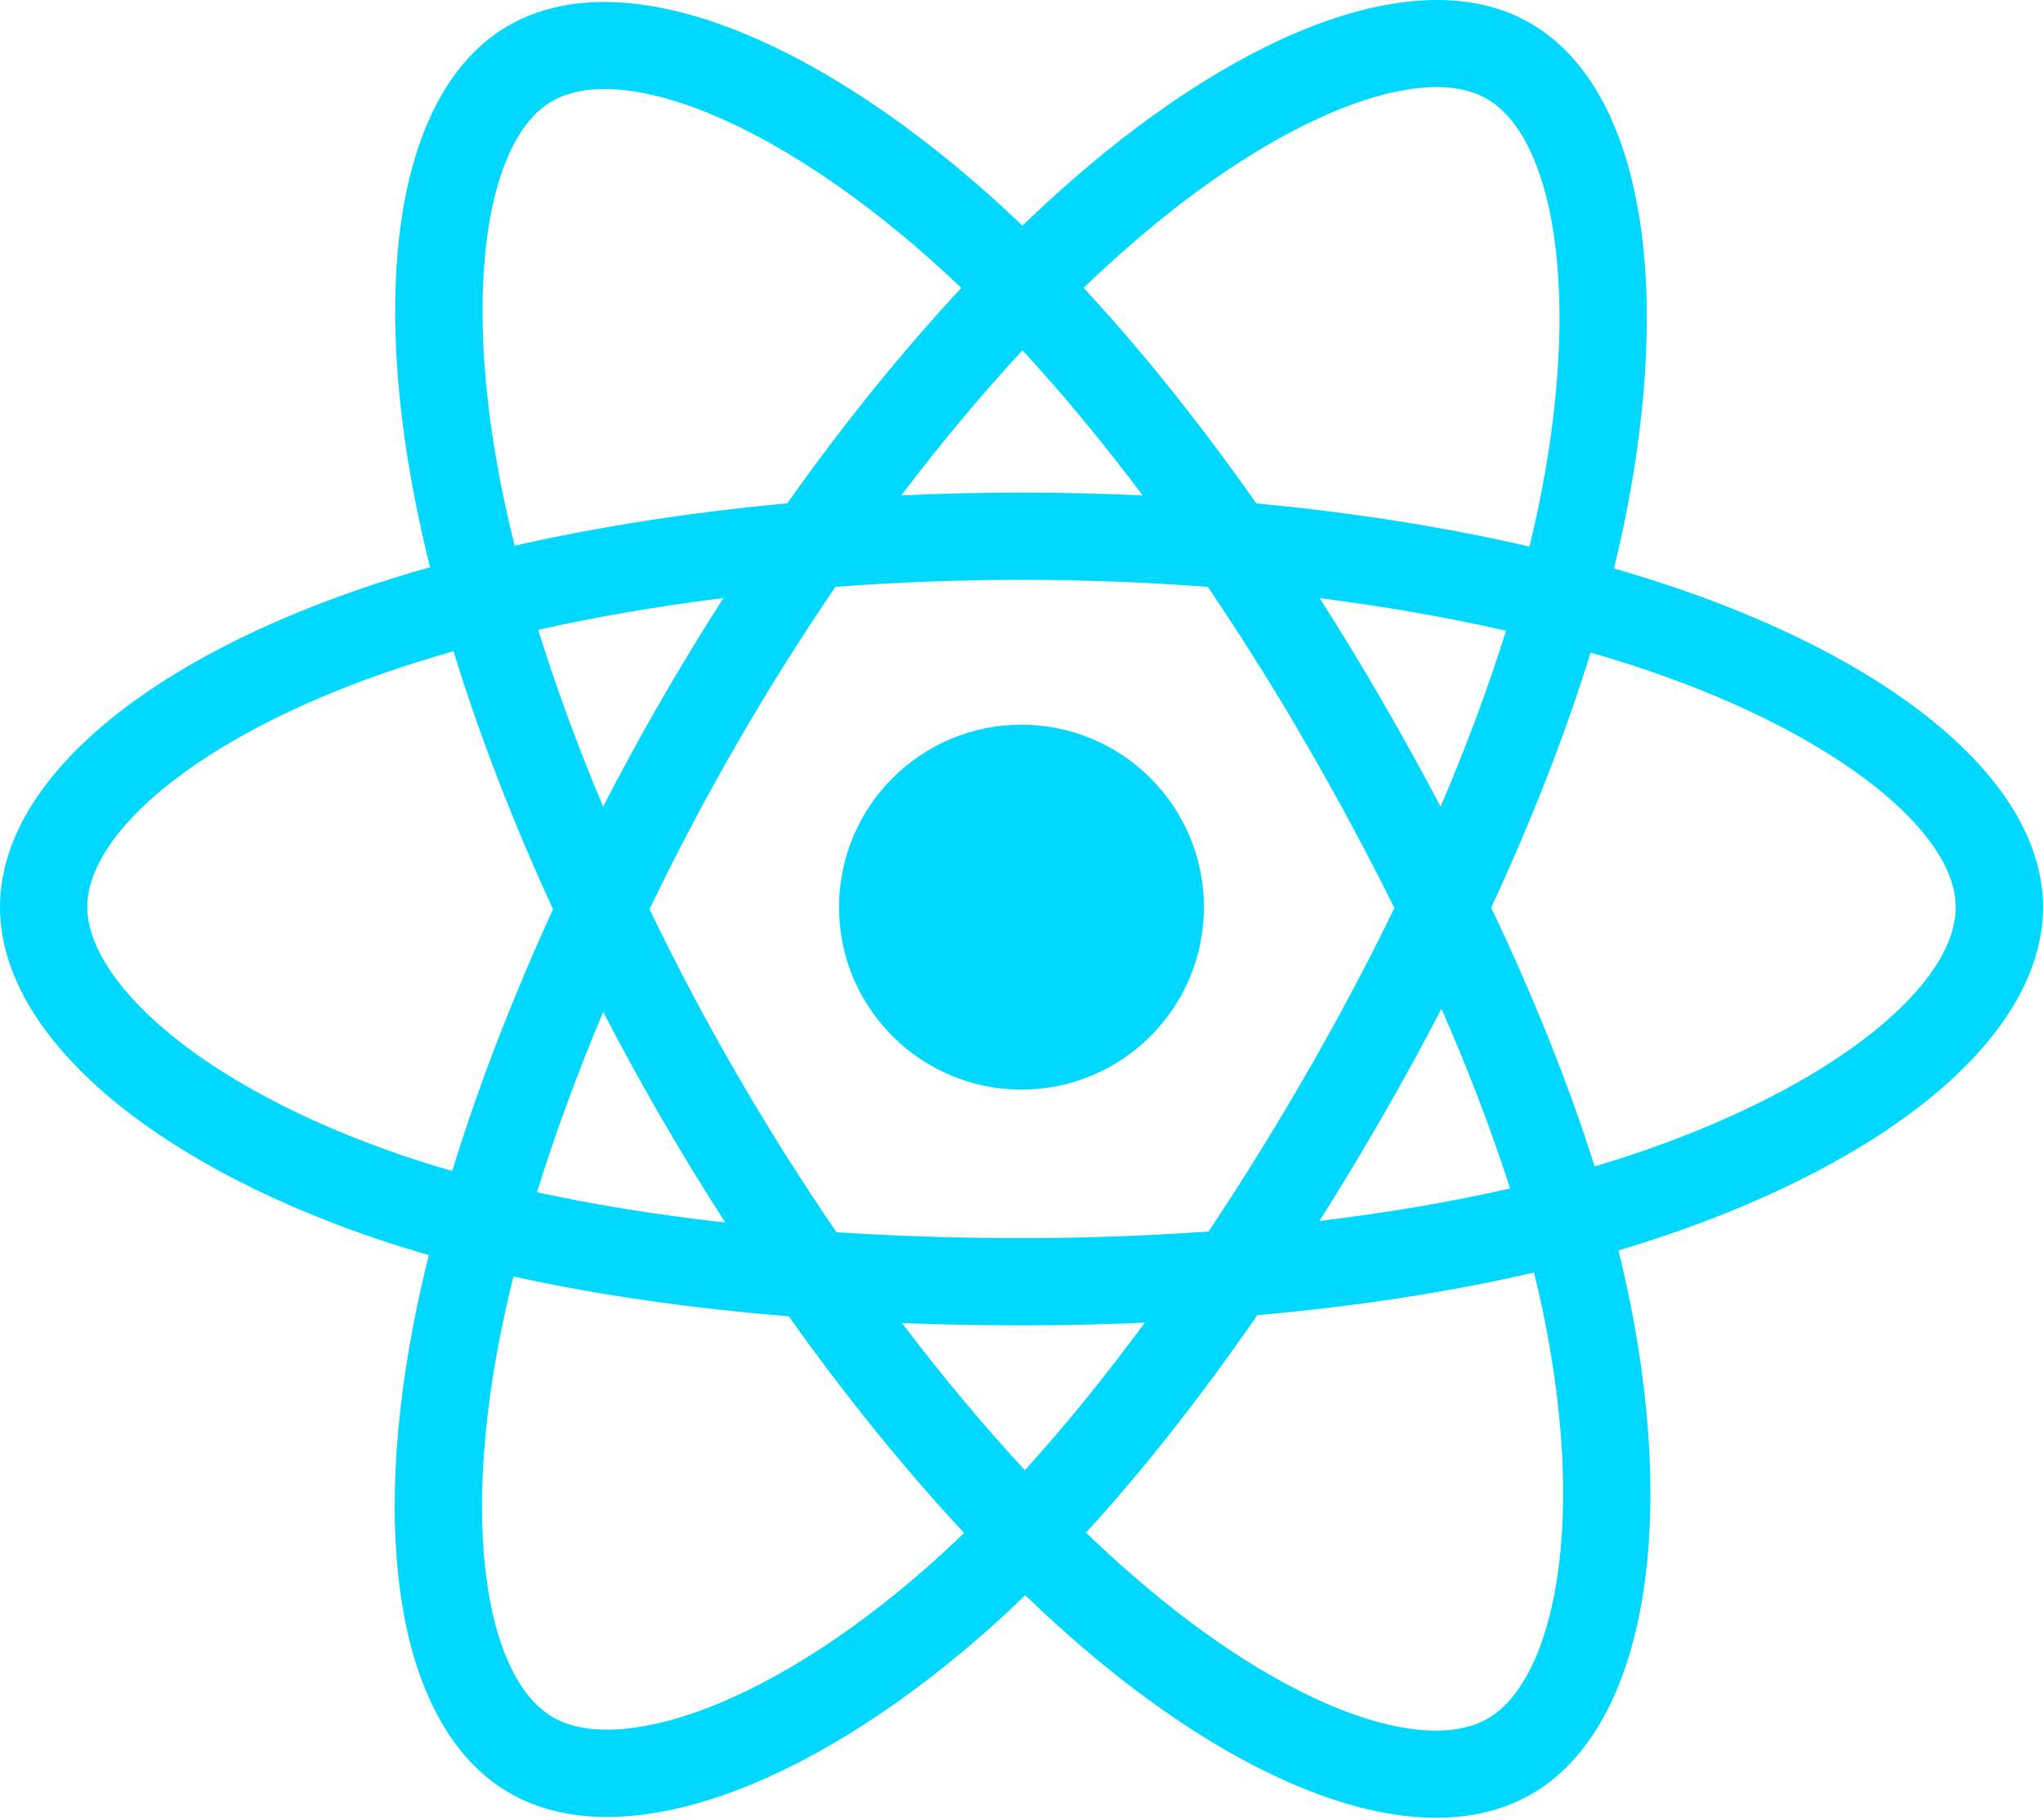
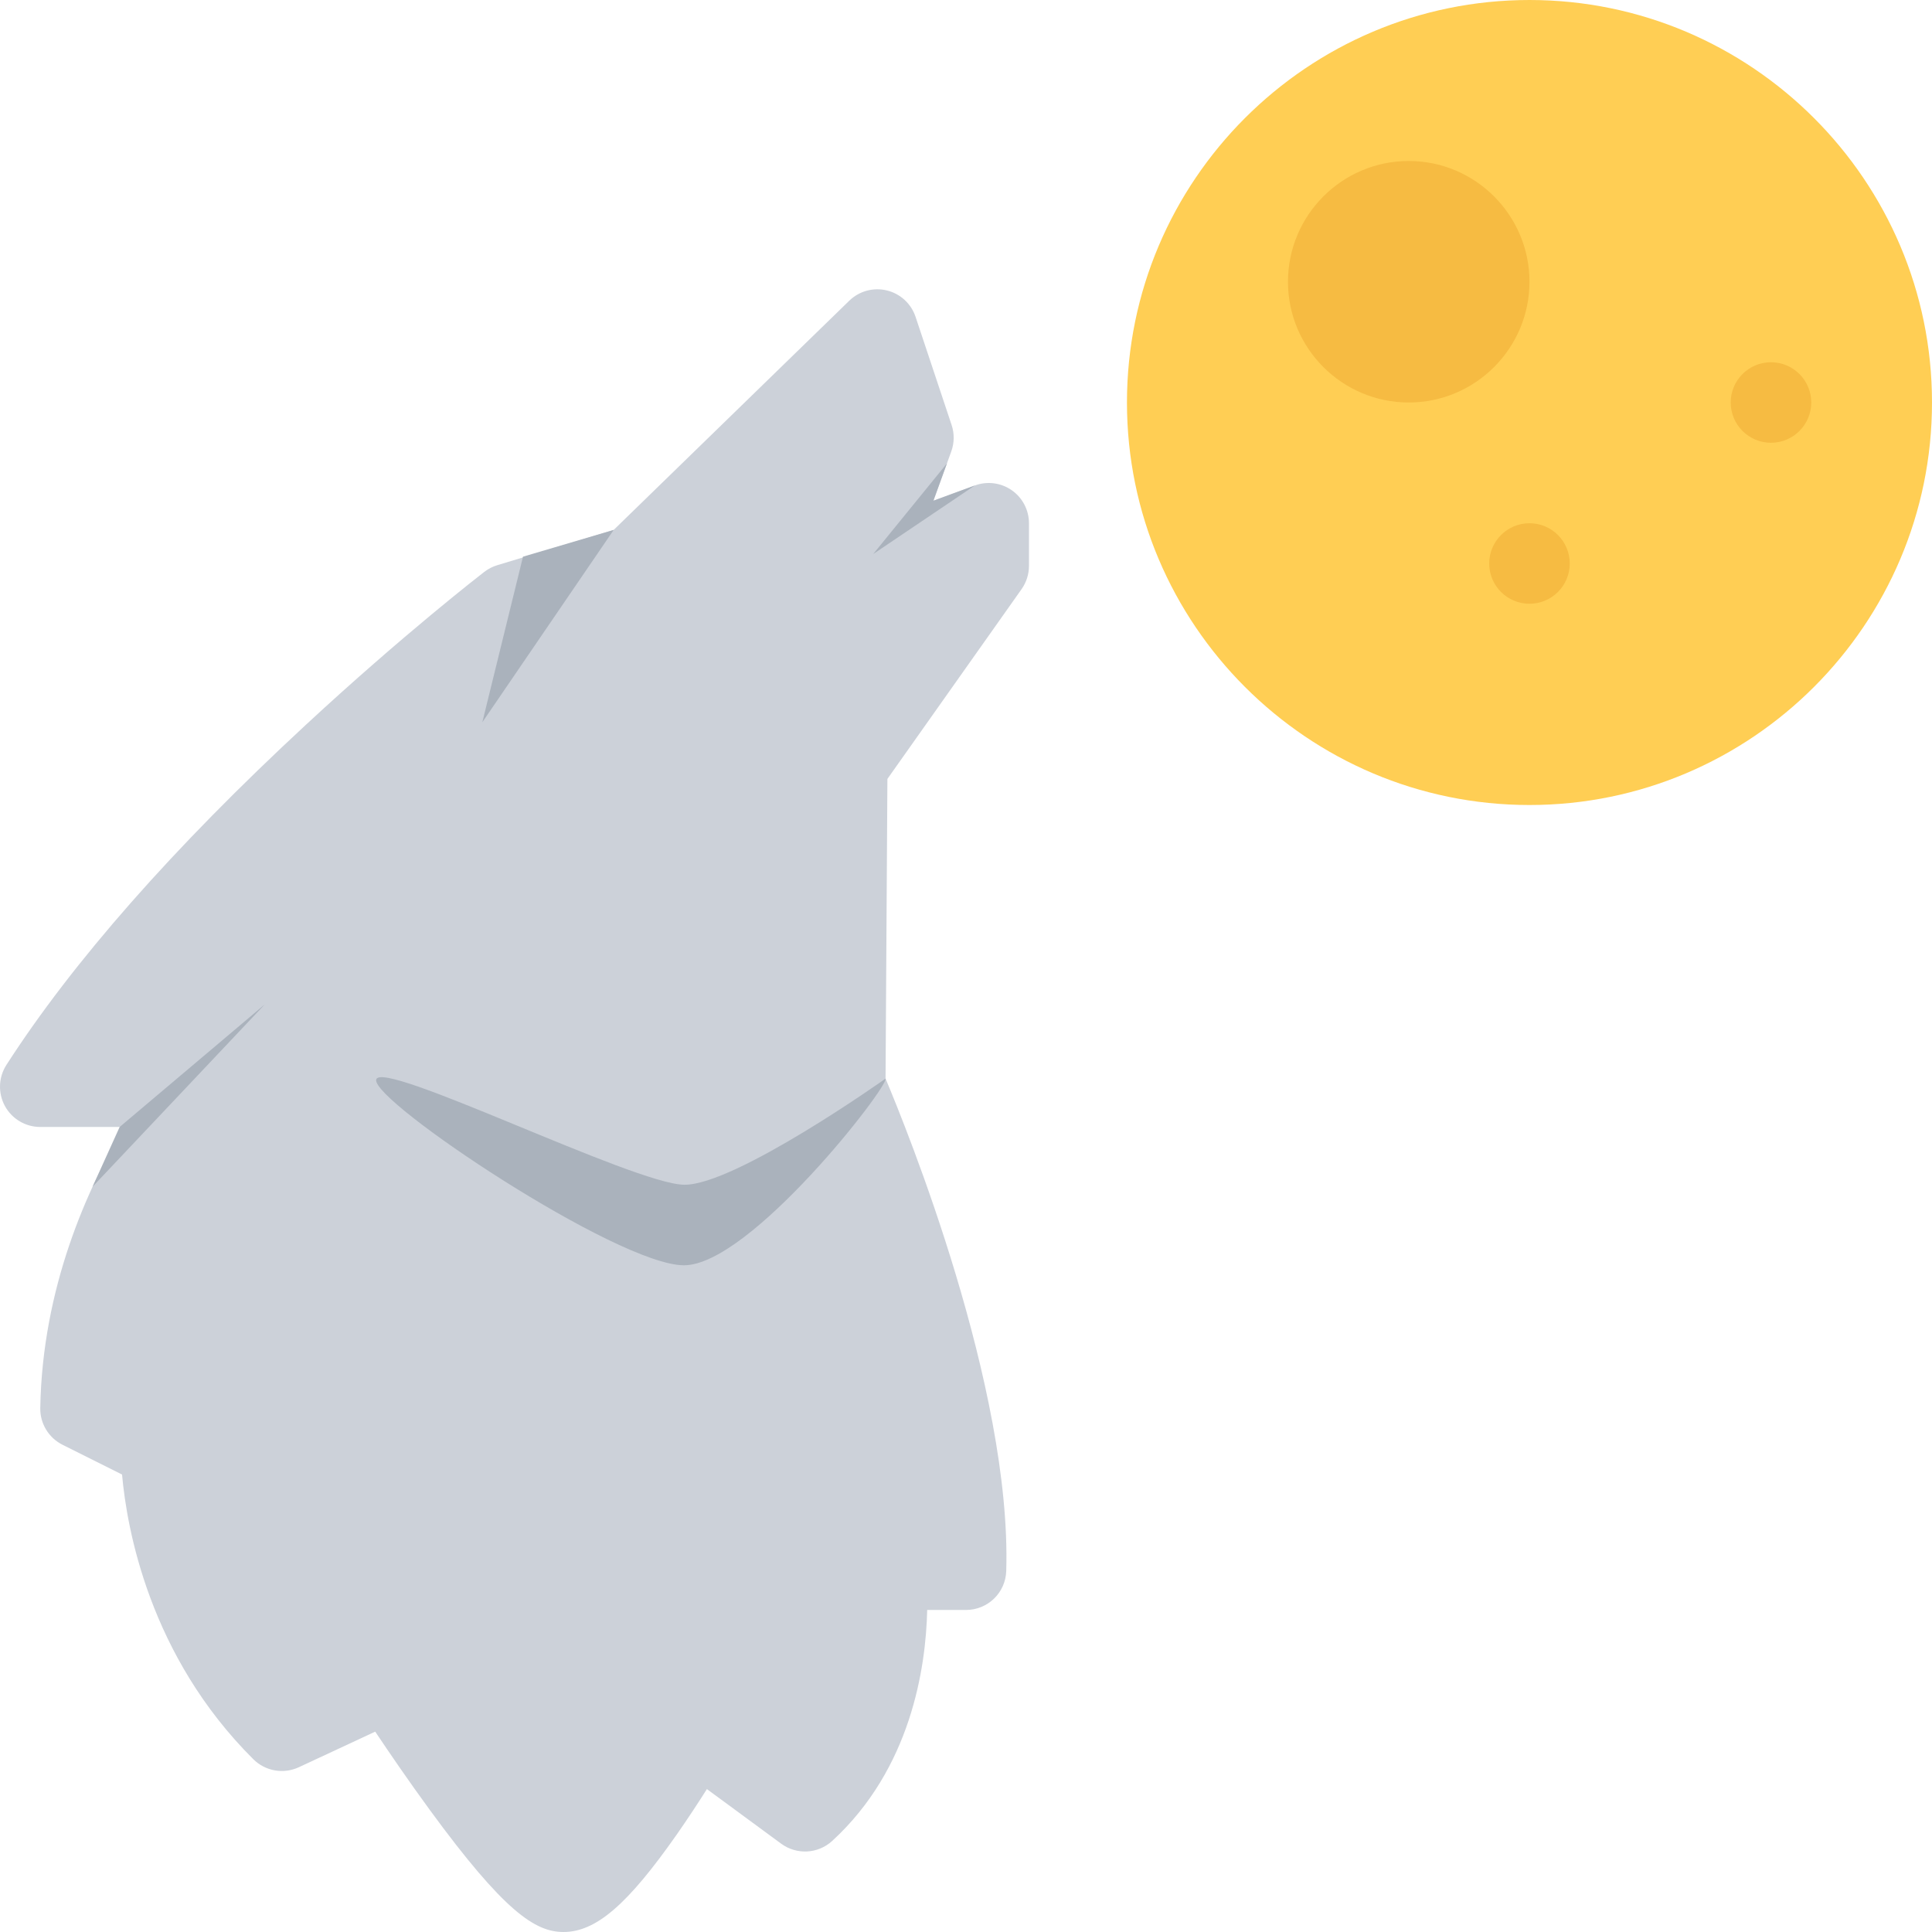
- <svg xmlns="http://www.w3.org/2000/svg" aria-hidden="true" role="img" class="iconify iconify--logos" width="35.93" height="32" preserveAspectRatio="xMidYMid meet" viewBox="0 0 256 228">
-   <path fill="#00D8FF" d="M210.483 73.824a171.49 171.49 0 0 0-8.24-2.597c.465-1.9.893-3.777 1.273-5.621c6.238-30.281 2.16-54.676-11.769-62.708c-13.355-7.7-35.196.329-57.254 19.526a171.23 171.23 0 0 0-6.375 5.848a155.866 155.866 0 0 0-4.241-3.917C100.759 3.829 77.587-4.822 63.673 3.233C50.33 10.957 46.379 33.89 51.995 62.588a170.974 170.974 0 0 0 1.892 8.48c-3.28.932-6.445 1.924-9.474 2.98C17.309 83.498 0 98.307 0 113.668c0 15.865 18.582 31.778 46.812 41.427a145.52 145.52 0 0 0 6.921 2.165a167.467 167.467 0 0 0-2.01 9.138c-5.354 28.2-1.173 50.591 12.134 58.266c13.744 7.926 36.812-.22 59.273-19.855a145.567 145.567 0 0 0 5.342-4.923a168.064 168.064 0 0 0 6.92 6.314c21.758 18.722 43.246 26.282 56.54 18.586c13.731-7.949 18.194-32.003 12.4-61.268a145.016 145.016 0 0 0-1.535-6.842c1.62-.48 3.21-.974 4.76-1.488c29.348-9.723 48.443-25.443 48.443-41.52c0-15.417-17.868-30.326-45.517-39.844Zm-6.365 70.984c-1.4.463-2.836.91-4.3 1.345c-3.24-10.257-7.612-21.163-12.963-32.432c5.106-11 9.31-21.767 12.459-31.957c2.619.758 5.16 1.557 7.61 2.4c23.69 8.156 38.14 20.213 38.14 29.504c0 9.896-15.606 22.743-40.946 31.14Zm-10.514 20.834c2.562 12.94 2.927 24.64 1.23 33.787c-1.524 8.219-4.59 13.698-8.382 15.893c-8.067 4.67-25.32-1.4-43.927-17.412a156.726 156.726 0 0 1-6.437-5.87c7.214-7.889 14.423-17.06 21.459-27.246c12.376-1.098 24.068-2.894 34.671-5.345a134.17 134.17 0 0 1 1.386 6.193ZM87.276 214.515c-7.882 2.783-14.16 2.863-17.955.675c-8.075-4.657-11.432-22.636-6.853-46.752a156.923 156.923 0 0 1 1.869-8.499c10.486 2.32 22.093 3.988 34.498 4.994c7.084 9.967 14.501 19.128 21.976 27.15a134.668 134.668 0 0 1-4.877 4.492c-9.933 8.682-19.886 14.842-28.658 17.94ZM50.35 144.747c-12.483-4.267-22.792-9.812-29.858-15.863c-6.35-5.437-9.555-10.836-9.555-15.216c0-9.322 13.897-21.212 37.076-29.293c2.813-.98 5.757-1.905 8.812-2.773c3.204 10.42 7.406 21.315 12.477 32.332c-5.137 11.18-9.399 22.249-12.634 32.792a134.718 134.718 0 0 1-6.318-1.979Zm12.378-84.26c-4.811-24.587-1.616-43.134 6.425-47.789c8.564-4.958 27.502 2.111 47.463 19.835a144.318 144.318 0 0 1 3.841 3.545c-7.438 7.987-14.787 17.08-21.808 26.988c-12.04 1.116-23.565 2.908-34.161 5.309a160.342 160.342 0 0 1-1.76-7.887Zm110.427 27.268a347.8 347.8 0 0 0-7.785-12.803c8.168 1.033 15.994 2.404 23.343 4.08c-2.206 7.072-4.956 14.465-8.193 22.045a381.151 381.151 0 0 0-7.365-13.322Zm-45.032-43.861c5.044 5.465 10.096 11.566 15.065 18.186a322.04 322.04 0 0 0-30.257-.006c4.974-6.559 10.069-12.652 15.192-18.18ZM82.802 87.83a323.167 323.167 0 0 0-7.227 13.238c-3.184-7.553-5.909-14.98-8.134-22.152c7.304-1.634 15.093-2.97 23.209-3.984a321.524 321.524 0 0 0-7.848 12.897Zm8.081 65.352c-8.385-.936-16.291-2.203-23.593-3.793c2.26-7.3 5.045-14.885 8.298-22.6a321.187 321.187 0 0 0 7.257 13.246c2.594 4.48 5.28 8.868 8.038 13.147Zm37.542 31.03c-5.184-5.592-10.354-11.779-15.403-18.433c4.902.192 9.899.29 14.978.29c5.218 0 10.376-.117 15.453-.343c-4.985 6.774-10.018 12.97-15.028 18.486Zm52.198-57.817c3.422 7.8 6.306 15.345 8.596 22.52c-7.422 1.694-15.436 3.058-23.88 4.071a382.417 382.417 0 0 0 7.859-13.026a347.403 347.403 0 0 0 7.425-13.565Zm-16.898 8.101a358.557 358.557 0 0 1-12.281 19.815a329.4 329.4 0 0 1-23.444.823c-7.967 0-15.716-.248-23.178-.732a310.202 310.202 0 0 1-12.513-19.846h.001a307.41 307.41 0 0 1-10.923-20.627a310.278 310.278 0 0 1 10.89-20.637l-.001.001a307.318 307.318 0 0 1 12.413-19.761c7.613-.576 15.42-.876 23.31-.876H128c7.926 0 15.743.303 23.354.883a329.357 329.357 0 0 1 12.335 19.695a358.489 358.489 0 0 1 11.036 20.54a329.472 329.472 0 0 1-11 20.722Zm22.56-122.124c8.572 4.944 11.906 24.881 6.52 51.026c-.344 1.668-.73 3.367-1.15 5.09c-10.622-2.452-22.155-4.275-34.23-5.408c-7.034-10.017-14.323-19.124-21.64-27.008a160.789 160.789 0 0 1 5.888-5.4c18.9-16.447 36.564-22.941 44.612-18.3ZM128 90.808c12.625 0 22.86 10.235 22.86 22.86s-10.235 22.86-22.86 22.86s-22.86-10.235-22.86-22.86s10.235-22.86 22.86-22.86Z" />
+ <svg xmlns="http://www.w3.org/2000/svg" height="800px" width="800px" version="1.1" id="Layer_1" viewBox="0 0 511.989 511.989" xml:space="preserve">
+   <path style="fill:#CCD1D9;" d="M268.119,129.911c-2.859-1.992-6.508-2.461-9.781-1.258l-10.984,4.039l4.734-13.047  c0.82-2.258,0.859-4.734,0.094-7.016l-9.555-28.671c-1.164-3.484-4.031-6.125-7.601-6.992c-3.562-0.867-7.328,0.156-9.961,2.719  l-62.437,60.749l-30.866,9.351c-1.242,0.375-2.398,0.977-3.422,1.766c-0.859,0.664-21.429,16.57-47.381,40.617  c-35.03,32.46-61.694,62.756-79.264,90.044c-2.109,3.281-2.258,7.469-0.391,10.891s5.461,5.547,9.359,5.547h22.218  c-9.718,16.249-21.664,42.593-22.21,74.498c-0.07,4.094,2.219,7.874,5.891,9.718l15.781,7.891  c1.273,14.297,7.219,48.016,34.796,75.452c3.172,3.156,7.977,4,12.031,2.125l20.265-9.438c3.625,5.422,8.82,13.031,14.445,20.719  c19.796,27.077,27.984,32.374,35.452,32.374c8.578,0,17-7.25,30.039-25.874c2.945-4.219,5.688-8.406,7.961-12l19.679,14.469  c4.109,3.016,9.773,2.719,13.531-0.734c20.875-19.156,24.82-45.858,25.171-61.202h10.281c5.766,0,10.492-4.562,10.664-10.343  c1.453-48.594-26.445-117.342-31.983-130.467l0.492-79.42l35.562-50.304c1.266-1.797,1.953-3.953,1.953-6.156v-11.296  C272.682,135.177,270.978,131.911,268.119,129.911z" />
+   <path style="fill:#AAB2BC;" d="M234.675,285.837c0,0-39.991,28.374-53.421,28.124c-13.438-0.219-80.545-33.624-81.568-27.827  s63.975,49.171,81.568,49.171C198.84,335.305,235.534,287.884,234.675,285.837z" />
+   <path style="fill:#FFCE54;" d="M405.319,0c-58.812,0-106.67,47.851-106.67,106.662c0,58.818,47.858,106.669,106.67,106.669  s106.669-47.851,106.669-106.669C511.988,47.85,464.131,0,405.319,0z" />
+   <g>
+     <path style="fill:#F6BB42;" d="M469.318,95.998c-5.891,0-10.672,4.773-10.672,10.664c0,5.89,4.781,10.671,10.672,10.671   s10.672-4.781,10.672-10.671C479.99,100.771,475.209,95.998,469.318,95.998z" />
+     <path style="fill:#F6BB42;" d="M405.319,138.661c-5.891,0-10.672,4.781-10.672,10.671c0,5.891,4.781,10.664,10.672,10.664   s10.672-4.773,10.672-10.664C415.991,143.442,411.21,138.661,405.319,138.661z" />
+     <path style="fill:#F6BB42;" d="M405.319,74.662c0-17.64-14.359-31.999-32-31.999S341.32,57.022,341.32,74.662   c0,17.648,14.358,32,31.999,32S405.319,92.31,405.319,74.662z" />
+   </g>
+   <g>
+     <polygon style="fill:#AAB2BC;" points="31.71,298.649 24.538,314.476 70.155,266.182  " />
+     <polygon style="fill:#AAB2BC;" points="138.599,147.52 127.817,191.402 162.629,140.434  " />
+     <polygon style="fill:#AAB2BC;" points="247.354,132.692 250.94,122.809 231.401,146.825 258.338,128.653  " />
+   </g>
</svg>
